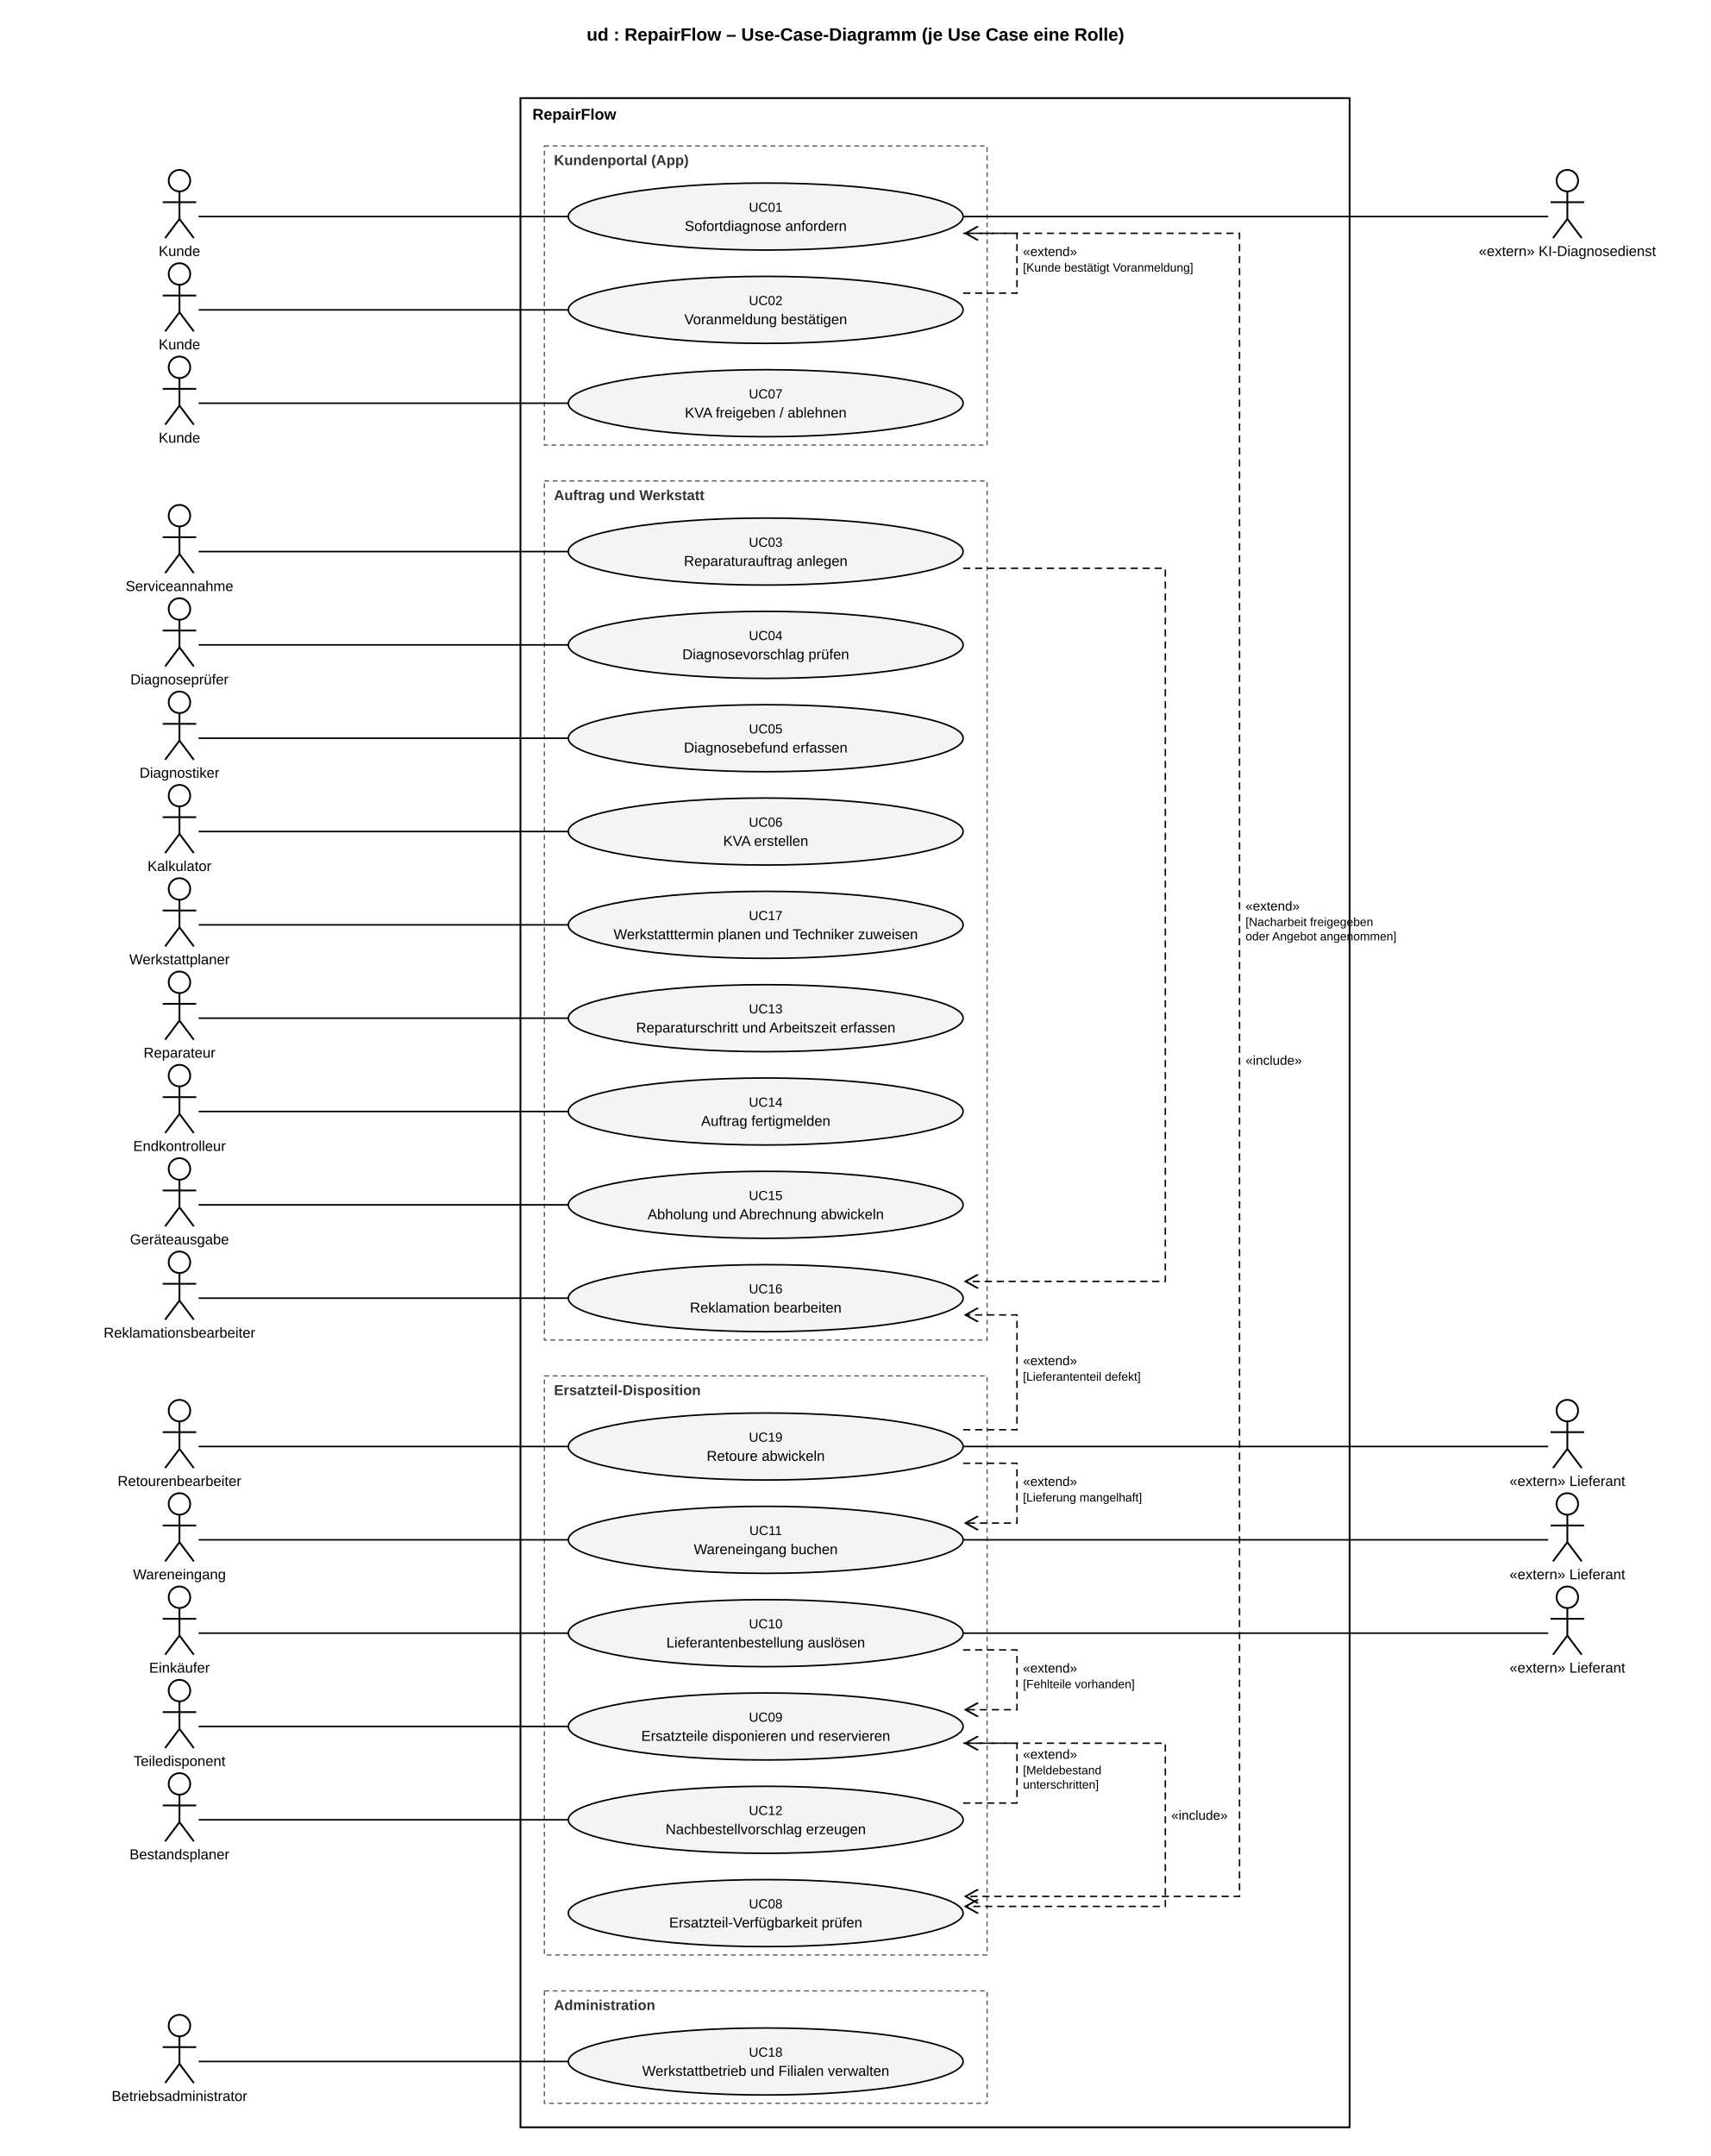
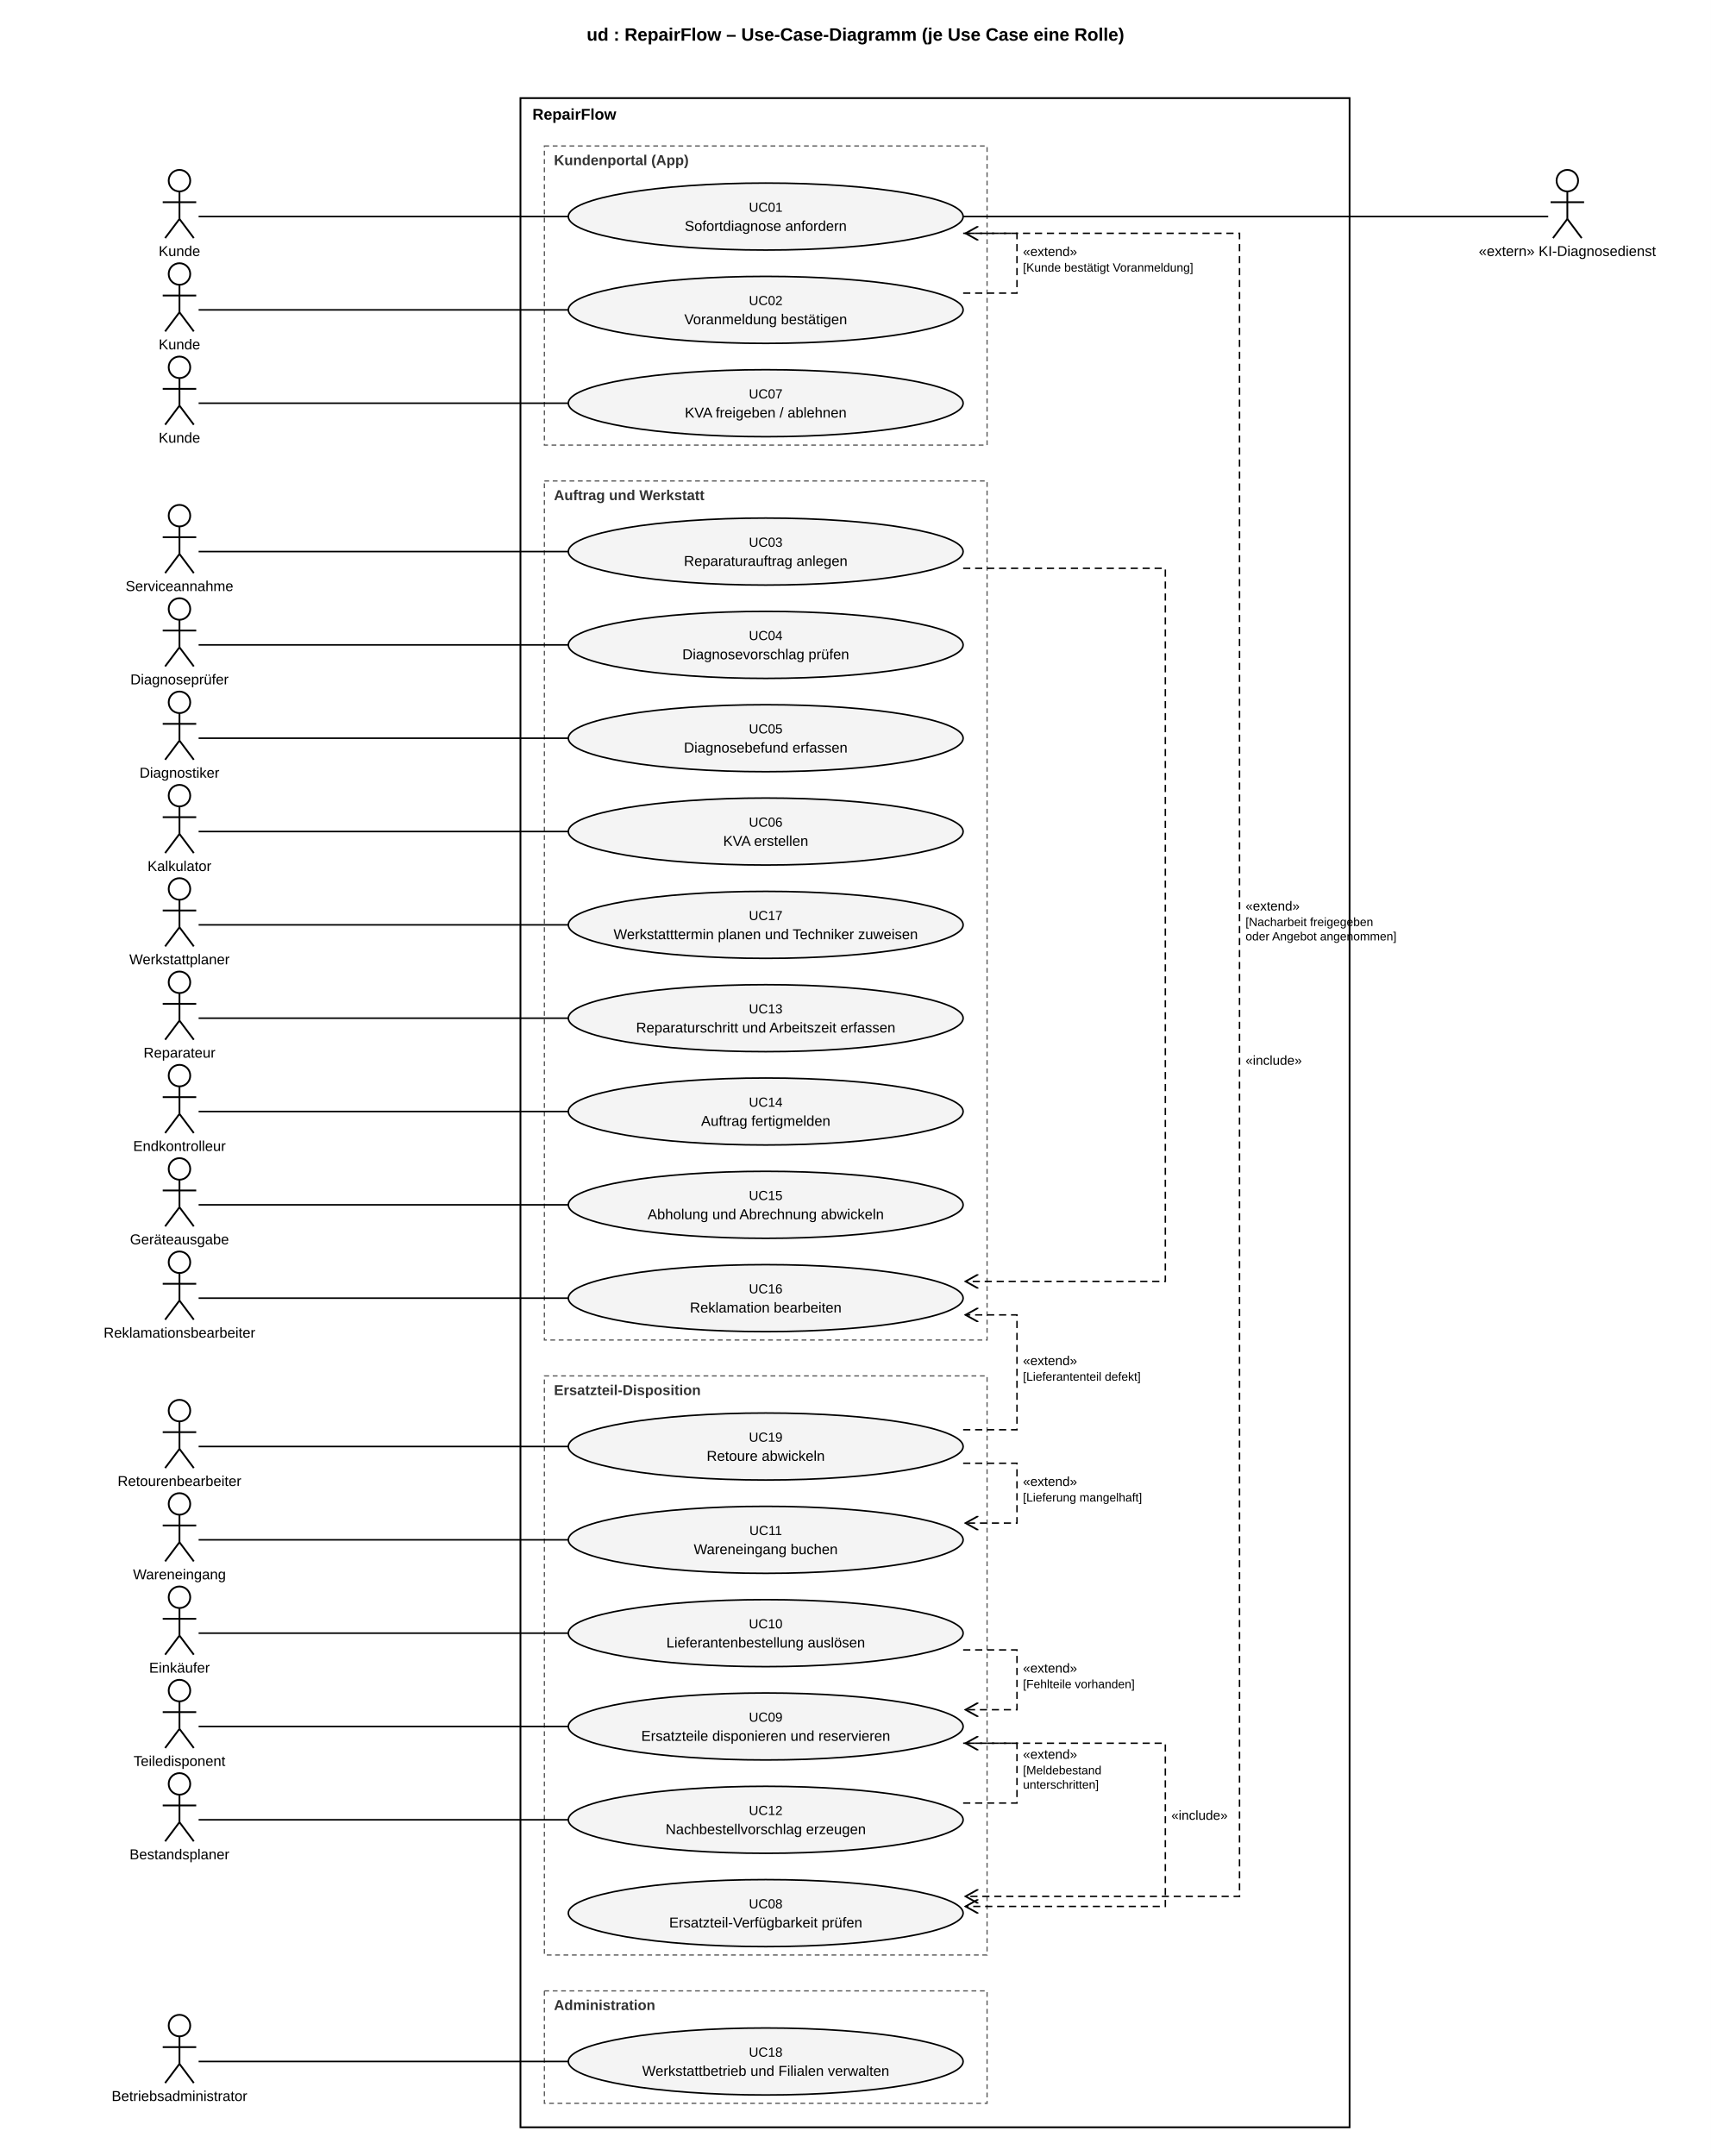
<svg xmlns="http://www.w3.org/2000/svg" width="1430" height="1802" viewBox="0 0 1430 1802">
  <rect width="100%" height="100%" fill="white" />
  <defs>
    <marker id="arr" markerWidth="10" markerHeight="10" refX="9" refY="5" orient="auto">
      <path d="M0,0 L9,5 L0,10" fill="none" stroke="black" stroke-width="1.2" />
    </marker>
  </defs>
  <text x="715.0" y="34" text-anchor="middle" font-size="15" font-weight="bold" font-family="Arial, Helvetica, sans-serif">ud : RepairFlow – Use-Case-Diagramm (je Use Case eine Rolle)</text>
  <rect x="435" y="82" width="693" height="1696" fill="none" stroke="black" stroke-width="1.5" />
  <text x="445" y="100" font-size="13" font-weight="bold" font-family="Arial, Helvetica, sans-serif">RepairFlow</text>
  <rect x="455" y="122" width="370" height="250" fill="none" stroke="#555" stroke-dasharray="4,3" />
  <text x="463" y="138" font-size="12" font-weight="bold" fill="#333" font-family="Arial, Helvetica, sans-serif">Kundenportal (App)</text>
  <rect x="455" y="402" width="370" height="718" fill="none" stroke="#555" stroke-dasharray="4,3" />
  <text x="463" y="418" font-size="12" font-weight="bold" fill="#333" font-family="Arial, Helvetica, sans-serif">Auftrag und Werkstatt</text>
  <rect x="455" y="1150" width="370" height="484" fill="none" stroke="#555" stroke-dasharray="4,3" />
  <text x="463" y="1166" font-size="12" font-weight="bold" fill="#333" font-family="Arial, Helvetica, sans-serif">Ersatzteil-Disposition</text>
  <rect x="455" y="1664" width="370" height="94" fill="none" stroke="#555" stroke-dasharray="4,3" />
  <text x="463" y="1680" font-size="12" font-weight="bold" fill="#333" font-family="Arial, Helvetica, sans-serif">Administration</text>
  <ellipse cx="640" cy="181" rx="165" ry="28" fill="#f4f4f4" stroke="black" stroke-width="1.3" />
  <text x="640" y="177" text-anchor="middle" font-size="11" font-family="Arial, Helvetica, sans-serif">UC01</text>
  <text x="640" y="193" text-anchor="middle" font-size="12" font-family="Arial, Helvetica, sans-serif">Sofortdiagnose anfordern</text>
  <circle cx="150" cy="151" r="9" fill="white" stroke="black" stroke-width="1.5" />
  <line x1="150" y1="160" x2="150" y2="183" stroke="black" stroke-width="1.5" />
  <line x1="136" y1="169" x2="164" y2="169" stroke="black" stroke-width="1.5" />
  <line x1="150" y1="183" x2="138" y2="199" stroke="black" stroke-width="1.5" />
  <line x1="150" y1="183" x2="162" y2="199" stroke="black" stroke-width="1.5" />
  <text x="150" y="214" text-anchor="middle" font-size="12" font-family="Arial, Helvetica, sans-serif">Kunde</text>
  <line x1="166" y1="181" x2="475" y2="181" stroke="black" stroke-width="1.3" />
  <circle cx="1310" cy="151" r="9" fill="white" stroke="black" stroke-width="1.5" />
  <line x1="1310" y1="160" x2="1310" y2="183" stroke="black" stroke-width="1.5" />
  <line x1="1296" y1="169" x2="1324" y2="169" stroke="black" stroke-width="1.5" />
  <line x1="1310" y1="183" x2="1298" y2="199" stroke="black" stroke-width="1.5" />
  <line x1="1310" y1="183" x2="1322" y2="199" stroke="black" stroke-width="1.5" />
  <text x="1310" y="214" text-anchor="middle" font-size="12" font-family="Arial, Helvetica, sans-serif">«extern» KI-Diagnosedienst</text>
  <line x1="805" y1="181" x2="1294" y2="181" stroke="black" stroke-width="1.3" />
  <ellipse cx="640" cy="259" rx="165" ry="28" fill="#f4f4f4" stroke="black" stroke-width="1.3" />
  <text x="640" y="255" text-anchor="middle" font-size="11" font-family="Arial, Helvetica, sans-serif">UC02</text>
  <text x="640" y="271" text-anchor="middle" font-size="12" font-family="Arial, Helvetica, sans-serif">Voranmeldung bestätigen</text>
  <circle cx="150" cy="229" r="9" fill="white" stroke="black" stroke-width="1.5" />
  <line x1="150" y1="238" x2="150" y2="261" stroke="black" stroke-width="1.5" />
  <line x1="136" y1="247" x2="164" y2="247" stroke="black" stroke-width="1.5" />
  <line x1="150" y1="261" x2="138" y2="277" stroke="black" stroke-width="1.5" />
  <line x1="150" y1="261" x2="162" y2="277" stroke="black" stroke-width="1.5" />
  <text x="150" y="292" text-anchor="middle" font-size="12" font-family="Arial, Helvetica, sans-serif">Kunde</text>
  <line x1="166" y1="259" x2="475" y2="259" stroke="black" stroke-width="1.3" />
  <ellipse cx="640" cy="337" rx="165" ry="28" fill="#f4f4f4" stroke="black" stroke-width="1.3" />
  <text x="640" y="333" text-anchor="middle" font-size="11" font-family="Arial, Helvetica, sans-serif">UC07</text>
  <text x="640" y="349" text-anchor="middle" font-size="12" font-family="Arial, Helvetica, sans-serif">KVA freigeben / ablehnen</text>
  <circle cx="150" cy="307" r="9" fill="white" stroke="black" stroke-width="1.5" />
  <line x1="150" y1="316" x2="150" y2="339" stroke="black" stroke-width="1.5" />
  <line x1="136" y1="325" x2="164" y2="325" stroke="black" stroke-width="1.5" />
  <line x1="150" y1="339" x2="138" y2="355" stroke="black" stroke-width="1.5" />
  <line x1="150" y1="339" x2="162" y2="355" stroke="black" stroke-width="1.5" />
  <text x="150" y="370" text-anchor="middle" font-size="12" font-family="Arial, Helvetica, sans-serif">Kunde</text>
  <line x1="166" y1="337" x2="475" y2="337" stroke="black" stroke-width="1.3" />
  <ellipse cx="640" cy="461" rx="165" ry="28" fill="#f4f4f4" stroke="black" stroke-width="1.3" />
  <text x="640" y="457" text-anchor="middle" font-size="11" font-family="Arial, Helvetica, sans-serif">UC03</text>
  <text x="640" y="473" text-anchor="middle" font-size="12" font-family="Arial, Helvetica, sans-serif">Reparaturauftrag anlegen</text>
  <circle cx="150" cy="431" r="9" fill="white" stroke="black" stroke-width="1.5" />
  <line x1="150" y1="440" x2="150" y2="463" stroke="black" stroke-width="1.5" />
  <line x1="136" y1="449" x2="164" y2="449" stroke="black" stroke-width="1.5" />
  <line x1="150" y1="463" x2="138" y2="479" stroke="black" stroke-width="1.5" />
  <line x1="150" y1="463" x2="162" y2="479" stroke="black" stroke-width="1.5" />
  <text x="150" y="494" text-anchor="middle" font-size="12" font-family="Arial, Helvetica, sans-serif">Serviceannahme</text>
  <line x1="166" y1="461" x2="475" y2="461" stroke="black" stroke-width="1.3" />
  <ellipse cx="640" cy="539" rx="165" ry="28" fill="#f4f4f4" stroke="black" stroke-width="1.3" />
  <text x="640" y="535" text-anchor="middle" font-size="11" font-family="Arial, Helvetica, sans-serif">UC04</text>
  <text x="640" y="551" text-anchor="middle" font-size="12" font-family="Arial, Helvetica, sans-serif">Diagnosevorschlag prüfen</text>
  <circle cx="150" cy="509" r="9" fill="white" stroke="black" stroke-width="1.5" />
  <line x1="150" y1="518" x2="150" y2="541" stroke="black" stroke-width="1.5" />
  <line x1="136" y1="527" x2="164" y2="527" stroke="black" stroke-width="1.5" />
  <line x1="150" y1="541" x2="138" y2="557" stroke="black" stroke-width="1.5" />
  <line x1="150" y1="541" x2="162" y2="557" stroke="black" stroke-width="1.5" />
  <text x="150" y="572" text-anchor="middle" font-size="12" font-family="Arial, Helvetica, sans-serif">Diagnoseprüfer</text>
  <line x1="166" y1="539" x2="475" y2="539" stroke="black" stroke-width="1.3" />
  <ellipse cx="640" cy="617" rx="165" ry="28" fill="#f4f4f4" stroke="black" stroke-width="1.3" />
  <text x="640" y="613" text-anchor="middle" font-size="11" font-family="Arial, Helvetica, sans-serif">UC05</text>
  <text x="640" y="629" text-anchor="middle" font-size="12" font-family="Arial, Helvetica, sans-serif">Diagnosebefund erfassen</text>
  <circle cx="150" cy="587" r="9" fill="white" stroke="black" stroke-width="1.5" />
  <line x1="150" y1="596" x2="150" y2="619" stroke="black" stroke-width="1.5" />
  <line x1="136" y1="605" x2="164" y2="605" stroke="black" stroke-width="1.5" />
  <line x1="150" y1="619" x2="138" y2="635" stroke="black" stroke-width="1.5" />
  <line x1="150" y1="619" x2="162" y2="635" stroke="black" stroke-width="1.5" />
  <text x="150" y="650" text-anchor="middle" font-size="12" font-family="Arial, Helvetica, sans-serif">Diagnostiker</text>
  <line x1="166" y1="617" x2="475" y2="617" stroke="black" stroke-width="1.3" />
  <ellipse cx="640" cy="695" rx="165" ry="28" fill="#f4f4f4" stroke="black" stroke-width="1.3" />
  <text x="640" y="691" text-anchor="middle" font-size="11" font-family="Arial, Helvetica, sans-serif">UC06</text>
  <text x="640" y="707" text-anchor="middle" font-size="12" font-family="Arial, Helvetica, sans-serif">KVA erstellen</text>
  <circle cx="150" cy="665" r="9" fill="white" stroke="black" stroke-width="1.5" />
  <line x1="150" y1="674" x2="150" y2="697" stroke="black" stroke-width="1.5" />
  <line x1="136" y1="683" x2="164" y2="683" stroke="black" stroke-width="1.5" />
  <line x1="150" y1="697" x2="138" y2="713" stroke="black" stroke-width="1.5" />
  <line x1="150" y1="697" x2="162" y2="713" stroke="black" stroke-width="1.5" />
  <text x="150" y="728" text-anchor="middle" font-size="12" font-family="Arial, Helvetica, sans-serif">Kalkulator</text>
  <line x1="166" y1="695" x2="475" y2="695" stroke="black" stroke-width="1.3" />
  <ellipse cx="640" cy="773" rx="165" ry="28" fill="#f4f4f4" stroke="black" stroke-width="1.3" />
  <text x="640" y="769" text-anchor="middle" font-size="11" font-family="Arial, Helvetica, sans-serif">UC17</text>
  <text x="640" y="785" text-anchor="middle" font-size="12" font-family="Arial, Helvetica, sans-serif">Werkstatttermin planen und Techniker zuweisen</text>
  <circle cx="150" cy="743" r="9" fill="white" stroke="black" stroke-width="1.5" />
  <line x1="150" y1="752" x2="150" y2="775" stroke="black" stroke-width="1.5" />
  <line x1="136" y1="761" x2="164" y2="761" stroke="black" stroke-width="1.5" />
  <line x1="150" y1="775" x2="138" y2="791" stroke="black" stroke-width="1.5" />
  <line x1="150" y1="775" x2="162" y2="791" stroke="black" stroke-width="1.5" />
  <text x="150" y="806" text-anchor="middle" font-size="12" font-family="Arial, Helvetica, sans-serif">Werkstattplaner</text>
  <line x1="166" y1="773" x2="475" y2="773" stroke="black" stroke-width="1.3" />
  <ellipse cx="640" cy="851" rx="165" ry="28" fill="#f4f4f4" stroke="black" stroke-width="1.3" />
  <text x="640" y="847" text-anchor="middle" font-size="11" font-family="Arial, Helvetica, sans-serif">UC13</text>
  <text x="640" y="863" text-anchor="middle" font-size="12" font-family="Arial, Helvetica, sans-serif">Reparaturschritt und Arbeitszeit erfassen</text>
  <circle cx="150" cy="821" r="9" fill="white" stroke="black" stroke-width="1.5" />
  <line x1="150" y1="830" x2="150" y2="853" stroke="black" stroke-width="1.5" />
  <line x1="136" y1="839" x2="164" y2="839" stroke="black" stroke-width="1.5" />
  <line x1="150" y1="853" x2="138" y2="869" stroke="black" stroke-width="1.5" />
  <line x1="150" y1="853" x2="162" y2="869" stroke="black" stroke-width="1.5" />
  <text x="150" y="884" text-anchor="middle" font-size="12" font-family="Arial, Helvetica, sans-serif">Reparateur</text>
  <line x1="166" y1="851" x2="475" y2="851" stroke="black" stroke-width="1.3" />
  <ellipse cx="640" cy="929" rx="165" ry="28" fill="#f4f4f4" stroke="black" stroke-width="1.3" />
  <text x="640" y="925" text-anchor="middle" font-size="11" font-family="Arial, Helvetica, sans-serif">UC14</text>
  <text x="640" y="941" text-anchor="middle" font-size="12" font-family="Arial, Helvetica, sans-serif">Auftrag fertigmelden</text>
  <circle cx="150" cy="899" r="9" fill="white" stroke="black" stroke-width="1.5" />
  <line x1="150" y1="908" x2="150" y2="931" stroke="black" stroke-width="1.5" />
  <line x1="136" y1="917" x2="164" y2="917" stroke="black" stroke-width="1.5" />
  <line x1="150" y1="931" x2="138" y2="947" stroke="black" stroke-width="1.5" />
  <line x1="150" y1="931" x2="162" y2="947" stroke="black" stroke-width="1.5" />
  <text x="150" y="962" text-anchor="middle" font-size="12" font-family="Arial, Helvetica, sans-serif">Endkontrolleur</text>
  <line x1="166" y1="929" x2="475" y2="929" stroke="black" stroke-width="1.3" />
  <ellipse cx="640" cy="1007" rx="165" ry="28" fill="#f4f4f4" stroke="black" stroke-width="1.3" />
  <text x="640" y="1003" text-anchor="middle" font-size="11" font-family="Arial, Helvetica, sans-serif">UC15</text>
  <text x="640" y="1019" text-anchor="middle" font-size="12" font-family="Arial, Helvetica, sans-serif">Abholung und Abrechnung abwickeln</text>
  <circle cx="150" cy="977" r="9" fill="white" stroke="black" stroke-width="1.5" />
  <line x1="150" y1="986" x2="150" y2="1009" stroke="black" stroke-width="1.5" />
  <line x1="136" y1="995" x2="164" y2="995" stroke="black" stroke-width="1.5" />
  <line x1="150" y1="1009" x2="138" y2="1025" stroke="black" stroke-width="1.5" />
  <line x1="150" y1="1009" x2="162" y2="1025" stroke="black" stroke-width="1.5" />
  <text x="150" y="1040" text-anchor="middle" font-size="12" font-family="Arial, Helvetica, sans-serif">Geräteausgabe</text>
  <line x1="166" y1="1007" x2="475" y2="1007" stroke="black" stroke-width="1.3" />
  <ellipse cx="640" cy="1085" rx="165" ry="28" fill="#f4f4f4" stroke="black" stroke-width="1.3" />
  <text x="640" y="1081" text-anchor="middle" font-size="11" font-family="Arial, Helvetica, sans-serif">UC16</text>
  <text x="640" y="1097" text-anchor="middle" font-size="12" font-family="Arial, Helvetica, sans-serif">Reklamation bearbeiten</text>
  <circle cx="150" cy="1055" r="9" fill="white" stroke="black" stroke-width="1.5" />
  <line x1="150" y1="1064" x2="150" y2="1087" stroke="black" stroke-width="1.5" />
  <line x1="136" y1="1073" x2="164" y2="1073" stroke="black" stroke-width="1.5" />
  <line x1="150" y1="1087" x2="138" y2="1103" stroke="black" stroke-width="1.5" />
  <line x1="150" y1="1087" x2="162" y2="1103" stroke="black" stroke-width="1.5" />
  <text x="150" y="1118" text-anchor="middle" font-size="12" font-family="Arial, Helvetica, sans-serif">Reklamationsbearbeiter</text>
  <line x1="166" y1="1085" x2="475" y2="1085" stroke="black" stroke-width="1.3" />
  <ellipse cx="640" cy="1209" rx="165" ry="28" fill="#f4f4f4" stroke="black" stroke-width="1.3" />
  <text x="640" y="1205" text-anchor="middle" font-size="11" font-family="Arial, Helvetica, sans-serif">UC19</text>
  <text x="640" y="1221" text-anchor="middle" font-size="12" font-family="Arial, Helvetica, sans-serif">Retoure abwickeln</text>
  <circle cx="150" cy="1179" r="9" fill="white" stroke="black" stroke-width="1.5" />
  <line x1="150" y1="1188" x2="150" y2="1211" stroke="black" stroke-width="1.5" />
  <line x1="136" y1="1197" x2="164" y2="1197" stroke="black" stroke-width="1.5" />
  <line x1="150" y1="1211" x2="138" y2="1227" stroke="black" stroke-width="1.5" />
  <line x1="150" y1="1211" x2="162" y2="1227" stroke="black" stroke-width="1.5" />
  <text x="150" y="1242" text-anchor="middle" font-size="12" font-family="Arial, Helvetica, sans-serif">Retourenbearbeiter</text>
  <line x1="166" y1="1209" x2="475" y2="1209" stroke="black" stroke-width="1.3" />
-   <circle cx="1310" cy="1179" r="9" fill="white" stroke="black" stroke-width="1.5" />
-   <line x1="1310" y1="1188" x2="1310" y2="1211" stroke="black" stroke-width="1.5" />
-   <line x1="1296" y1="1197" x2="1324" y2="1197" stroke="black" stroke-width="1.5" />
-   <line x1="1310" y1="1211" x2="1298" y2="1227" stroke="black" stroke-width="1.5" />
-   <line x1="1310" y1="1211" x2="1322" y2="1227" stroke="black" stroke-width="1.5" />
-   <text x="1310" y="1242" text-anchor="middle" font-size="12" font-family="Arial, Helvetica, sans-serif">«extern» Lieferant</text>
-   <line x1="805" y1="1209" x2="1294" y2="1209" stroke="black" stroke-width="1.3" />
  <ellipse cx="640" cy="1287" rx="165" ry="28" fill="#f4f4f4" stroke="black" stroke-width="1.3" />
  <text x="640" y="1283" text-anchor="middle" font-size="11" font-family="Arial, Helvetica, sans-serif">UC11</text>
  <text x="640" y="1299" text-anchor="middle" font-size="12" font-family="Arial, Helvetica, sans-serif">Wareneingang buchen</text>
  <circle cx="150" cy="1257" r="9" fill="white" stroke="black" stroke-width="1.5" />
  <line x1="150" y1="1266" x2="150" y2="1289" stroke="black" stroke-width="1.5" />
  <line x1="136" y1="1275" x2="164" y2="1275" stroke="black" stroke-width="1.5" />
  <line x1="150" y1="1289" x2="138" y2="1305" stroke="black" stroke-width="1.5" />
  <line x1="150" y1="1289" x2="162" y2="1305" stroke="black" stroke-width="1.5" />
  <text x="150" y="1320" text-anchor="middle" font-size="12" font-family="Arial, Helvetica, sans-serif">Wareneingang</text>
  <line x1="166" y1="1287" x2="475" y2="1287" stroke="black" stroke-width="1.3" />
-   <circle cx="1310" cy="1257" r="9" fill="white" stroke="black" stroke-width="1.5" />
-   <line x1="1310" y1="1266" x2="1310" y2="1289" stroke="black" stroke-width="1.5" />
-   <line x1="1296" y1="1275" x2="1324" y2="1275" stroke="black" stroke-width="1.5" />
-   <line x1="1310" y1="1289" x2="1298" y2="1305" stroke="black" stroke-width="1.5" />
-   <line x1="1310" y1="1289" x2="1322" y2="1305" stroke="black" stroke-width="1.5" />
-   <text x="1310" y="1320" text-anchor="middle" font-size="12" font-family="Arial, Helvetica, sans-serif">«extern» Lieferant</text>
-   <line x1="805" y1="1287" x2="1294" y2="1287" stroke="black" stroke-width="1.3" />
  <ellipse cx="640" cy="1365" rx="165" ry="28" fill="#f4f4f4" stroke="black" stroke-width="1.3" />
  <text x="640" y="1361" text-anchor="middle" font-size="11" font-family="Arial, Helvetica, sans-serif">UC10</text>
  <text x="640" y="1377" text-anchor="middle" font-size="12" font-family="Arial, Helvetica, sans-serif">Lieferantenbestellung auslösen</text>
  <circle cx="150" cy="1335" r="9" fill="white" stroke="black" stroke-width="1.5" />
  <line x1="150" y1="1344" x2="150" y2="1367" stroke="black" stroke-width="1.5" />
  <line x1="136" y1="1353" x2="164" y2="1353" stroke="black" stroke-width="1.5" />
  <line x1="150" y1="1367" x2="138" y2="1383" stroke="black" stroke-width="1.5" />
  <line x1="150" y1="1367" x2="162" y2="1383" stroke="black" stroke-width="1.5" />
  <text x="150" y="1398" text-anchor="middle" font-size="12" font-family="Arial, Helvetica, sans-serif">Einkäufer</text>
  <line x1="166" y1="1365" x2="475" y2="1365" stroke="black" stroke-width="1.3" />
-   <circle cx="1310" cy="1335" r="9" fill="white" stroke="black" stroke-width="1.5" />
-   <line x1="1310" y1="1344" x2="1310" y2="1367" stroke="black" stroke-width="1.5" />
-   <line x1="1296" y1="1353" x2="1324" y2="1353" stroke="black" stroke-width="1.5" />
-   <line x1="1310" y1="1367" x2="1298" y2="1383" stroke="black" stroke-width="1.5" />
-   <line x1="1310" y1="1367" x2="1322" y2="1383" stroke="black" stroke-width="1.5" />
-   <text x="1310" y="1398" text-anchor="middle" font-size="12" font-family="Arial, Helvetica, sans-serif">«extern» Lieferant</text>
-   <line x1="805" y1="1365" x2="1294" y2="1365" stroke="black" stroke-width="1.3" />
  <ellipse cx="640" cy="1443" rx="165" ry="28" fill="#f4f4f4" stroke="black" stroke-width="1.3" />
  <text x="640" y="1439" text-anchor="middle" font-size="11" font-family="Arial, Helvetica, sans-serif">UC09</text>
  <text x="640" y="1455" text-anchor="middle" font-size="12" font-family="Arial, Helvetica, sans-serif">Ersatzteile disponieren und reservieren</text>
  <circle cx="150" cy="1413" r="9" fill="white" stroke="black" stroke-width="1.5" />
  <line x1="150" y1="1422" x2="150" y2="1445" stroke="black" stroke-width="1.5" />
  <line x1="136" y1="1431" x2="164" y2="1431" stroke="black" stroke-width="1.5" />
  <line x1="150" y1="1445" x2="138" y2="1461" stroke="black" stroke-width="1.5" />
  <line x1="150" y1="1445" x2="162" y2="1461" stroke="black" stroke-width="1.5" />
  <text x="150" y="1476" text-anchor="middle" font-size="12" font-family="Arial, Helvetica, sans-serif">Teiledisponent</text>
  <line x1="166" y1="1443" x2="475" y2="1443" stroke="black" stroke-width="1.3" />
  <ellipse cx="640" cy="1521" rx="165" ry="28" fill="#f4f4f4" stroke="black" stroke-width="1.3" />
  <text x="640" y="1517" text-anchor="middle" font-size="11" font-family="Arial, Helvetica, sans-serif">UC12</text>
  <text x="640" y="1533" text-anchor="middle" font-size="12" font-family="Arial, Helvetica, sans-serif">Nachbestellvorschlag erzeugen</text>
  <circle cx="150" cy="1491" r="9" fill="white" stroke="black" stroke-width="1.5" />
  <line x1="150" y1="1500" x2="150" y2="1523" stroke="black" stroke-width="1.5" />
  <line x1="136" y1="1509" x2="164" y2="1509" stroke="black" stroke-width="1.5" />
  <line x1="150" y1="1523" x2="138" y2="1539" stroke="black" stroke-width="1.5" />
  <line x1="150" y1="1523" x2="162" y2="1539" stroke="black" stroke-width="1.5" />
  <text x="150" y="1554" text-anchor="middle" font-size="12" font-family="Arial, Helvetica, sans-serif">Bestandsplaner</text>
  <line x1="166" y1="1521" x2="475" y2="1521" stroke="black" stroke-width="1.3" />
  <ellipse cx="640" cy="1599" rx="165" ry="28" fill="#f4f4f4" stroke="black" stroke-width="1.3" />
  <text x="640" y="1595" text-anchor="middle" font-size="11" font-family="Arial, Helvetica, sans-serif">UC08</text>
  <text x="640" y="1611" text-anchor="middle" font-size="12" font-family="Arial, Helvetica, sans-serif">Ersatzteil-Verfügbarkeit prüfen</text>
  <ellipse cx="640" cy="1723" rx="165" ry="28" fill="#f4f4f4" stroke="black" stroke-width="1.3" />
  <text x="640" y="1719" text-anchor="middle" font-size="11" font-family="Arial, Helvetica, sans-serif">UC18</text>
  <text x="640" y="1735" text-anchor="middle" font-size="12" font-family="Arial, Helvetica, sans-serif">Werkstattbetrieb und Filialen verwalten</text>
  <circle cx="150" cy="1693" r="9" fill="white" stroke="black" stroke-width="1.5" />
  <line x1="150" y1="1702" x2="150" y2="1725" stroke="black" stroke-width="1.5" />
  <line x1="136" y1="1711" x2="164" y2="1711" stroke="black" stroke-width="1.5" />
  <line x1="150" y1="1725" x2="138" y2="1741" stroke="black" stroke-width="1.5" />
  <line x1="150" y1="1725" x2="162" y2="1741" stroke="black" stroke-width="1.5" />
  <text x="150" y="1756" text-anchor="middle" font-size="12" font-family="Arial, Helvetica, sans-serif">Betriebsadministrator</text>
  <line x1="166" y1="1723" x2="475" y2="1723" stroke="black" stroke-width="1.3" />
  <path d="M805,245 L850,245 L850,195.0 L807,195.0" fill="none" stroke="black" stroke-width="1.2" stroke-dasharray="6,4" marker-end="url(#arr)" />
  <text x="855" y="214.0" font-size="11" font-family="Arial, Helvetica, sans-serif">«extend»</text>
  <text x="855" y="227.0" font-size="10" font-family="Arial, Helvetica, sans-serif">[Kunde bestätigt Voranmeldung]</text>
  <path d="M805,195 L1036,195 L1036,1585.0 L807,1585.0" fill="none" stroke="black" stroke-width="1.2" stroke-dasharray="6,4" marker-end="url(#arr)" />
  <text x="1041" y="890.0" font-size="11" font-family="Arial, Helvetica, sans-serif">«include»</text>
  <path d="M805,475 L974,475 L974,1071.0 L807,1071.0" fill="none" stroke="black" stroke-width="1.2" stroke-dasharray="6,4" marker-end="url(#arr)" />
  <text x="1041" y="761.0" font-size="11" font-family="Arial, Helvetica, sans-serif">«extend»</text>
  <text x="1041" y="774.0" font-size="10" font-family="Arial, Helvetica, sans-serif">[Nacharbeit freigegeben</text>
  <text x="1041" y="786.0" font-size="10" font-family="Arial, Helvetica, sans-serif">oder Angebot angenommen]</text>
  <path d="M805,1195 L850,1195 L850,1099.0 L807,1099.0" fill="none" stroke="black" stroke-width="1.2" stroke-dasharray="6,4" marker-end="url(#arr)" />
  <text x="855" y="1141.0" font-size="11" font-family="Arial, Helvetica, sans-serif">«extend»</text>
  <text x="855" y="1154.0" font-size="10" font-family="Arial, Helvetica, sans-serif">[Lieferantenteil defekt]</text>
  <path d="M805,1223 L850,1223 L850,1273.0 L807,1273.0" fill="none" stroke="black" stroke-width="1.2" stroke-dasharray="6,4" marker-end="url(#arr)" />
  <text x="855" y="1242.0" font-size="11" font-family="Arial, Helvetica, sans-serif">«extend»</text>
  <text x="855" y="1255.0" font-size="10" font-family="Arial, Helvetica, sans-serif">[Lieferung mangelhaft]</text>
  <path d="M805,1379 L850,1379 L850,1429.0 L807,1429.0" fill="none" stroke="black" stroke-width="1.2" stroke-dasharray="6,4" marker-end="url(#arr)" />
  <text x="855" y="1398.0" font-size="11" font-family="Arial, Helvetica, sans-serif">«extend»</text>
  <text x="855" y="1411.0" font-size="10" font-family="Arial, Helvetica, sans-serif">[Fehlteile vorhanden]</text>
  <path d="M805,1507 L850,1507 L850,1457.0 L807,1457.0" fill="none" stroke="black" stroke-width="1.2" stroke-dasharray="6,4" marker-end="url(#arr)" />
  <text x="855" y="1470.0" font-size="11" font-family="Arial, Helvetica, sans-serif">«extend»</text>
  <text x="855" y="1483.0" font-size="10" font-family="Arial, Helvetica, sans-serif">[Meldebestand</text>
  <text x="855" y="1495.0" font-size="10" font-family="Arial, Helvetica, sans-serif">unterschritten]</text>
  <path d="M805,1457 L974,1457 L974,1593.4 L807,1593.4" fill="none" stroke="black" stroke-width="1.2" stroke-dasharray="6,4" marker-end="url(#arr)" />
  <text x="979" y="1521.0" font-size="11" font-family="Arial, Helvetica, sans-serif">«include»</text>
</svg>
